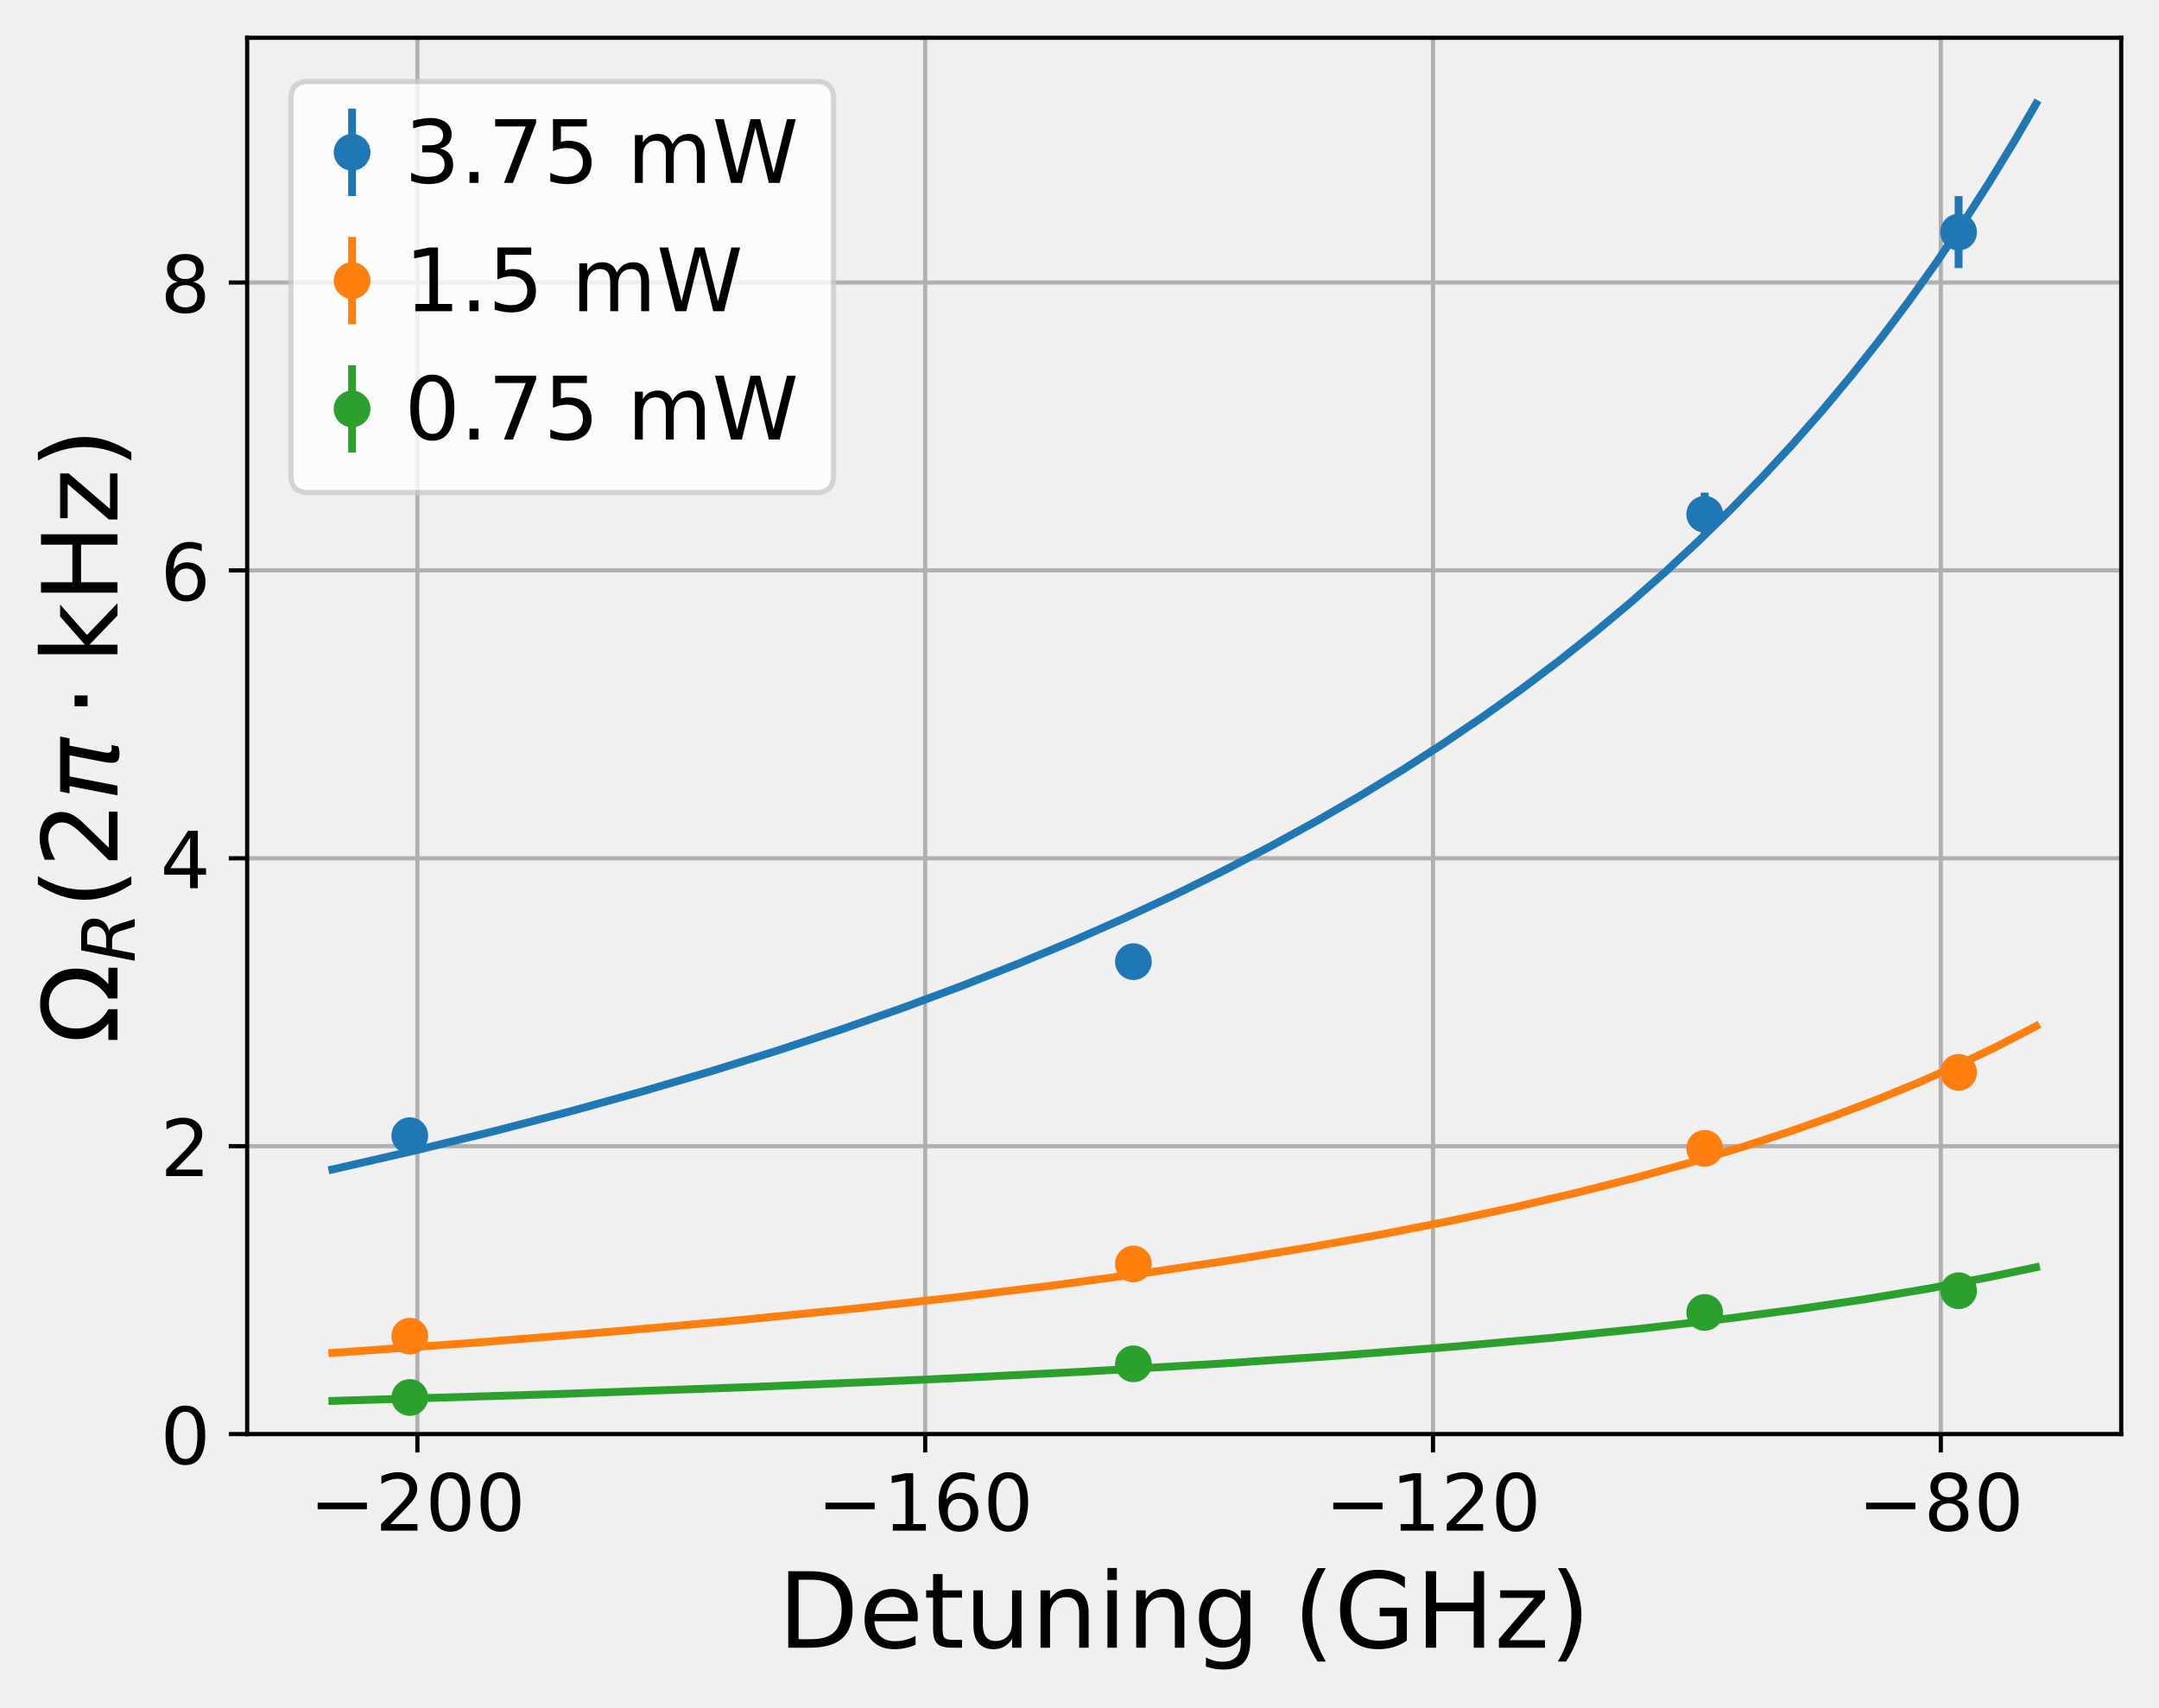
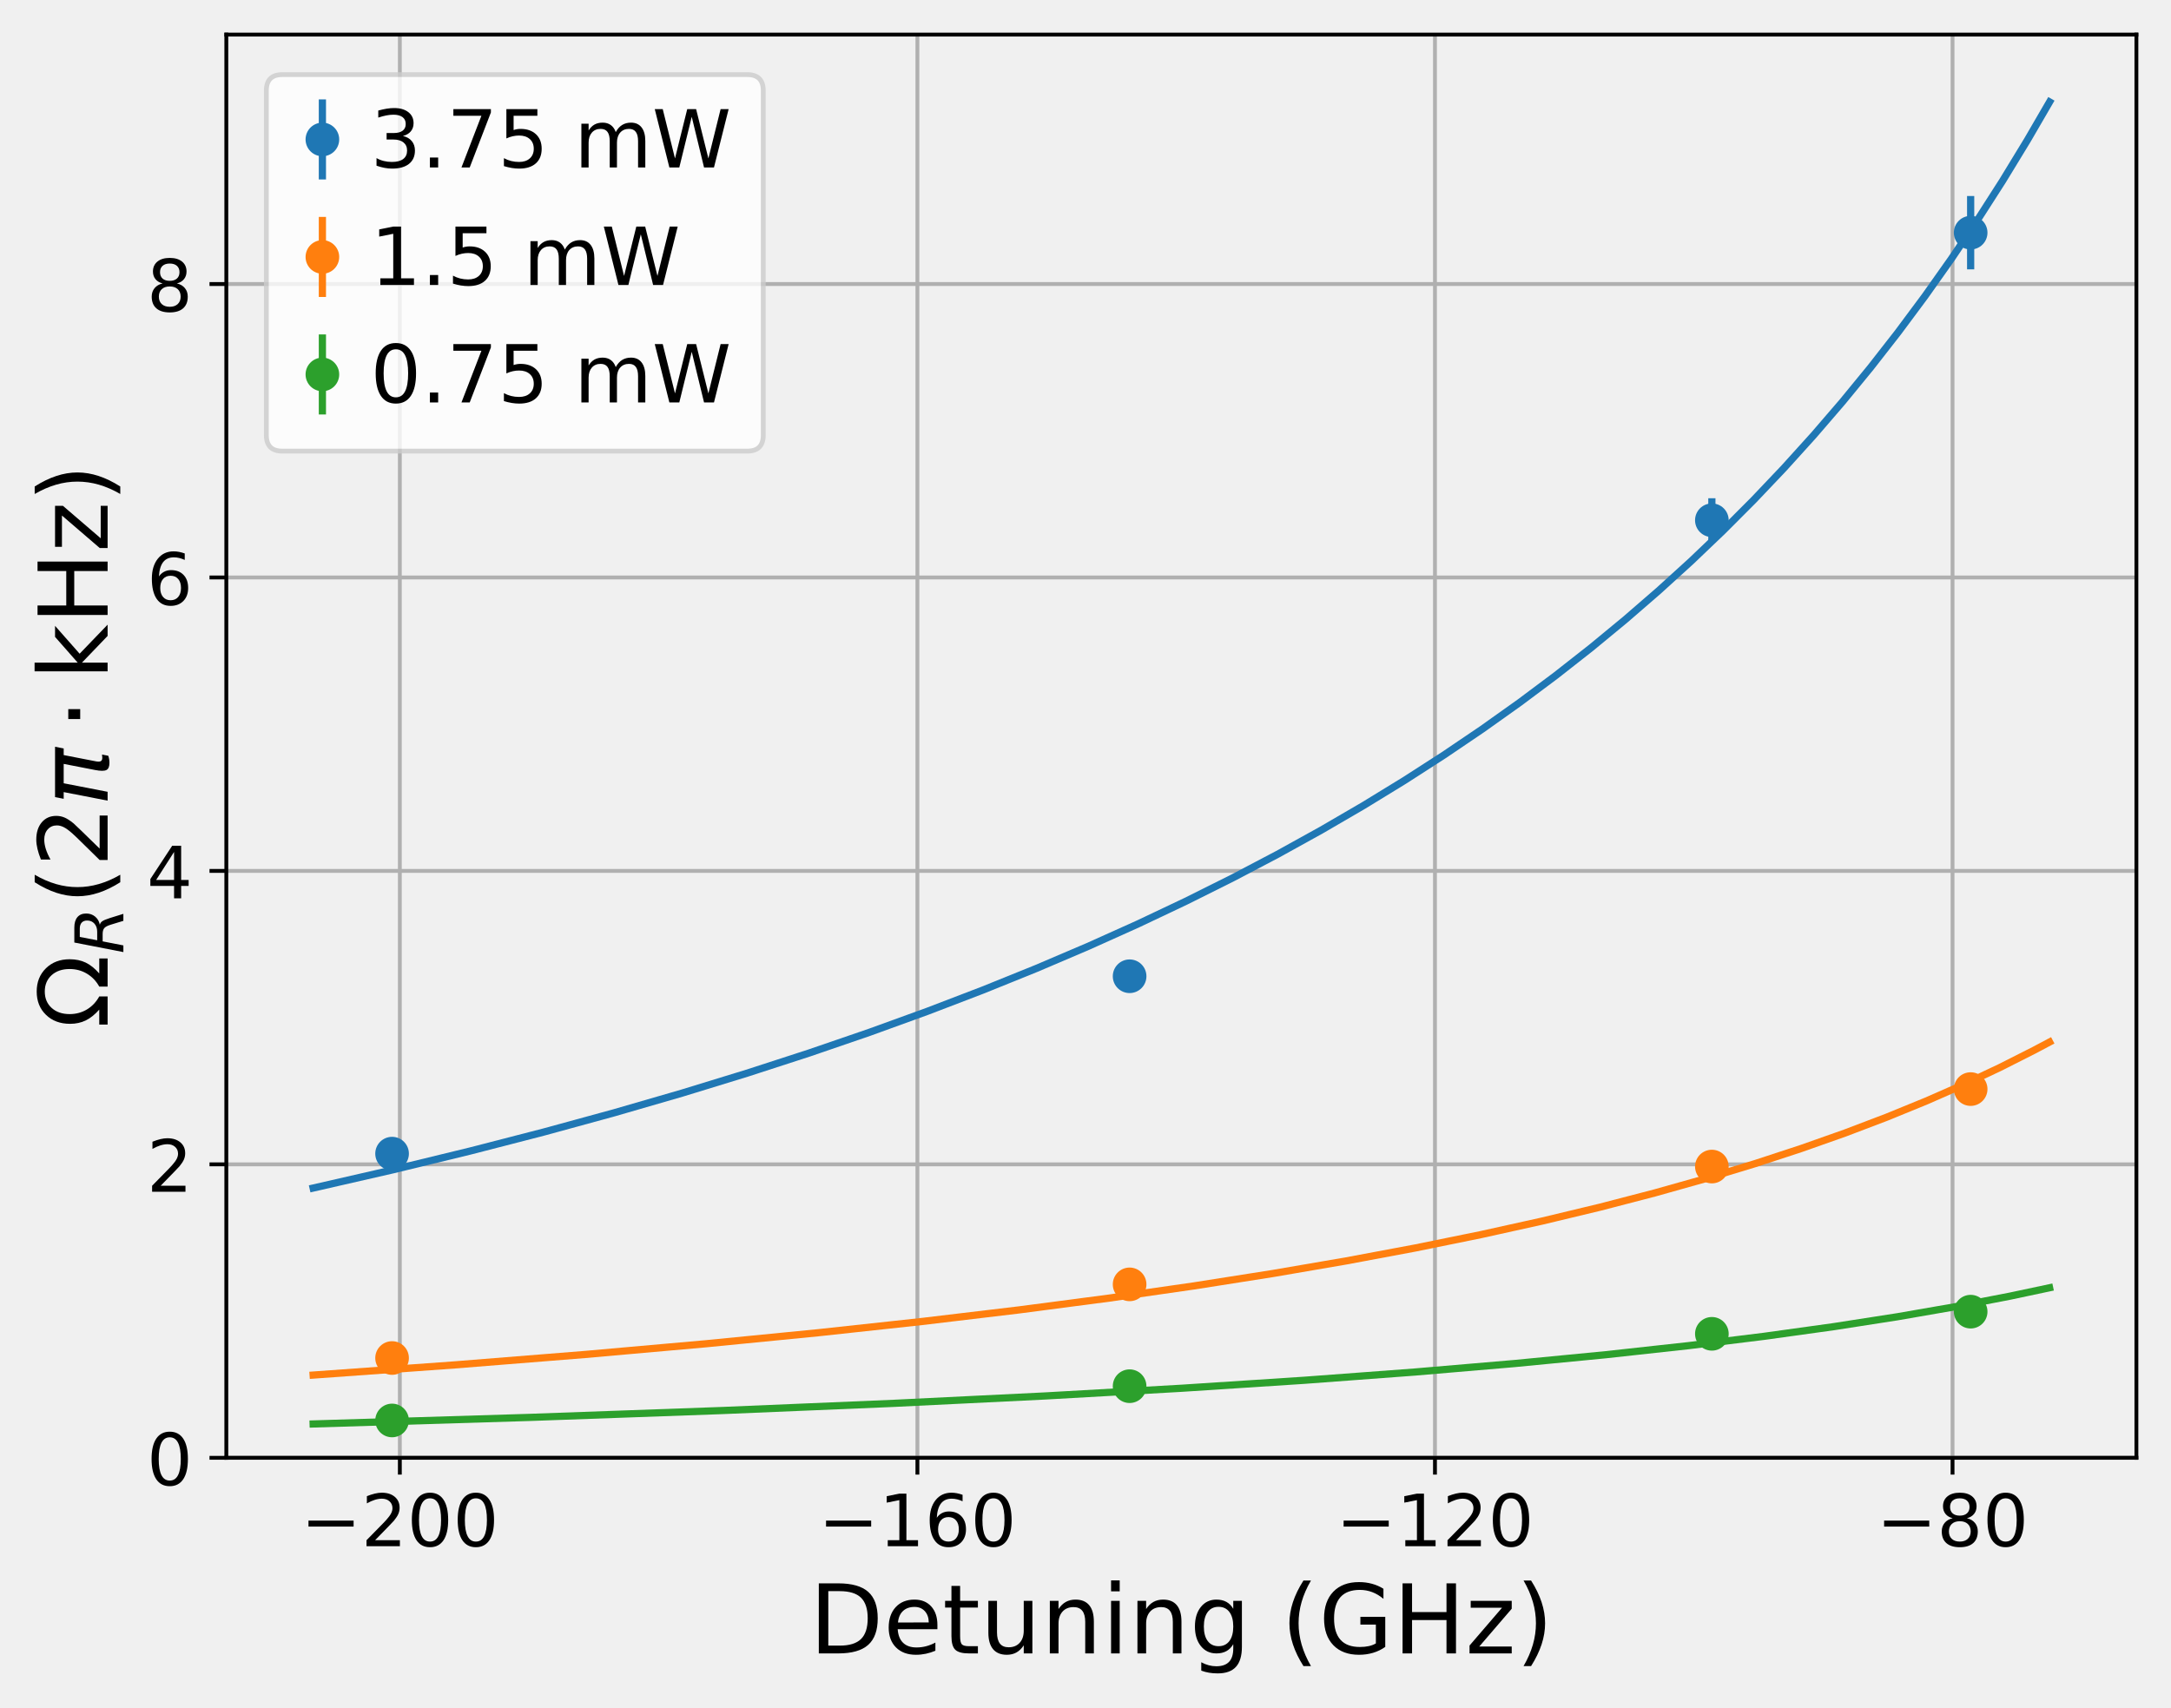
- <svg xmlns="http://www.w3.org/2000/svg" xmlns:xlink="http://www.w3.org/1999/xlink" height="325.385pt" version="1.1" viewBox="0 0 411.42 325.385" width="411.42pt">
+ <svg xmlns="http://www.w3.org/2000/svg" xmlns:xlink="http://www.w3.org/1999/xlink" height="355.477pt" version="1.1" viewBox="0 0 451.803 355.477" width="451.803pt">
  <defs>
    <style type="text/css">*{stroke-linecap:butt;stroke-linejoin:round;}</style>
  </defs>
  <g id="figure_1">
    <g id="patch_1">
-       <path d="M 0 325.385  L 411.42 325.385  L 411.42 0  L 0 0  z " style="fill:none;" />
+       <path d="M 0 355.477  L 451.803 355.477  L 451.803 0  L 0 0  z " style="fill:none;" />
    </g>
    <g id="axes_1">
      <g id="patch_2">
-         <path d="M 47.1 273.312  L 404.22 273.312  L 404.22 7.2  L 47.1 7.2  z " style="fill:none;" />
+         <path d="M 47.1 303.404  L 444.603 303.404  L 444.603 7.2  L 47.1 7.2  z " style="fill:none;" />
      </g>
      <g id="matplotlib.axis_1">
        <g id="xtick_1">
          <g id="line2d_1">
-             <path clip-path="url(#p3d3fa69e1e)" d="M 79.541 273.312  L 79.541 7.2  " style="fill:none;stroke:#b0b0b0;stroke-linecap:square;stroke-width:0.8;" />
+             <path clip-path="url(#p072a614bfc)" d="M 83.21 303.404  L 83.21 7.2  " style="fill:none;stroke:#b0b0b0;stroke-linecap:square;stroke-width:0.8;" />
          </g>
          <g id="line2d_2">
            <defs>
              <path d="M 0 0  L 0 3.5  " id="m005f0a59be" style="stroke:#000000;stroke-width:0.8;" />
            </defs>
            <g>
-               <use style="stroke:#000000;stroke-width:0.8;" x="79.541" xlink:href="#m005f0a59be" y="273.312" />
+               <use style="stroke:#000000;stroke-width:0.8;" x="83.21" xlink:href="#m005f0a59be" y="303.404" />
            </g>
          </g>
          <g id="text_1">
-             <g transform="translate(58.94087 291.7097)scale(0.15 -0.15)">
+             <g transform="translate(62.60933 321.8016)scale(0.15 -0.15)">
              <defs>
                <path d="M 10.594 35.5  L 73.188 35.5  L 73.188 27.203  L 10.594 27.203  z " id="DejaVuSans-8722" />
                <path d="M 19.188 8.297  L 53.609 8.297  L 53.609 0  L 7.328 0  L 7.328 8.297  Q 12.938 14.109 22.625 23.891  Q 32.328 33.688 34.812 36.531  Q 39.547 41.844 41.422 45.531  Q 43.312 49.219 43.312 52.781  Q 43.312 58.594 39.234 62.25  Q 35.156 65.922 28.609 65.922  Q 23.969 65.922 18.812 64.312  Q 13.672 62.703 7.812 59.422  L 7.812 69.391  Q 13.766 71.781 18.938 73  Q 24.125 74.219 28.422 74.219  Q 39.75 74.219 46.484 68.547  Q 53.219 62.891 53.219 53.422  Q 53.219 48.922 51.531 44.891  Q 49.859 40.875 45.406 35.406  Q 44.188 33.984 37.641 27.219  Q 31.109 20.453 19.188 8.297  z " id="DejaVuSans-50" />
                <path d="M 31.781 66.406  Q 24.172 66.406 20.328 58.906  Q 16.5 51.422 16.5 36.375  Q 16.5 21.391 20.328 13.891  Q 24.172 6.391 31.781 6.391  Q 39.453 6.391 43.281 13.891  Q 47.125 21.391 47.125 36.375  Q 47.125 51.422 43.281 58.906  Q 39.453 66.406 31.781 66.406  z M 31.781 74.219  Q 44.047 74.219 50.516 64.516  Q 56.984 54.828 56.984 36.375  Q 56.984 17.969 50.516 8.266  Q 44.047 -1.422 31.781 -1.422  Q 19.531 -1.422 13.062 8.266  Q 6.594 17.969 6.594 36.375  Q 6.594 54.828 13.062 64.516  Q 19.531 74.219 31.781 74.219  z " id="DejaVuSans-48" />
              </defs>
              <use xlink:href="#DejaVuSans-8722" />
              <use x="83.789" xlink:href="#DejaVuSans-50" />
              <use x="147.412" xlink:href="#DejaVuSans-48" />
              <use x="211.035" xlink:href="#DejaVuSans-48" />
            </g>
          </g>
        </g>
        <g id="xtick_2">
          <g id="line2d_3">
-             <path clip-path="url(#p3d3fa69e1e)" d="M 176.309 273.312  L 176.309 7.2  " style="fill:none;stroke:#b0b0b0;stroke-linecap:square;stroke-width:0.8;" />
+             <path clip-path="url(#p072a614bfc)" d="M 190.92 303.404  L 190.92 7.2  " style="fill:none;stroke:#b0b0b0;stroke-linecap:square;stroke-width:0.8;" />
          </g>
          <g id="line2d_4">
            <g>
-               <use style="stroke:#000000;stroke-width:0.8;" x="176.309" xlink:href="#m005f0a59be" y="273.312" />
+               <use style="stroke:#000000;stroke-width:0.8;" x="190.92" xlink:href="#m005f0a59be" y="303.404" />
            </g>
          </g>
          <g id="text_2">
-             <g transform="translate(155.7082 291.7097)scale(0.15 -0.15)">
+             <g transform="translate(170.3192 321.8016)scale(0.15 -0.15)">
              <defs>
                <path d="M 12.406 8.297  L 28.516 8.297  L 28.516 63.922  L 10.984 60.406  L 10.984 69.391  L 28.422 72.906  L 38.281 72.906  L 38.281 8.297  L 54.391 8.297  L 54.391 0  L 12.406 0  z " id="DejaVuSans-49" />
                <path d="M 33.016 40.375  Q 26.375 40.375 22.484 35.828  Q 18.609 31.297 18.609 23.391  Q 18.609 15.531 22.484 10.953  Q 26.375 6.391 33.016 6.391  Q 39.656 6.391 43.531 10.953  Q 47.406 15.531 47.406 23.391  Q 47.406 31.297 43.531 35.828  Q 39.656 40.375 33.016 40.375  z M 52.594 71.297  L 52.594 62.312  Q 48.875 64.062 45.094 64.984  Q 41.312 65.922 37.594 65.922  Q 27.828 65.922 22.672 59.328  Q 17.531 52.734 16.797 39.406  Q 19.672 43.656 24.016 45.922  Q 28.375 48.188 33.594 48.188  Q 44.578 48.188 50.953 41.516  Q 57.328 34.859 57.328 23.391  Q 57.328 12.156 50.688 5.359  Q 44.047 -1.422 33.016 -1.422  Q 20.359 -1.422 13.672 8.266  Q 6.984 17.969 6.984 36.375  Q 6.984 53.656 15.188 63.938  Q 23.391 74.219 37.203 74.219  Q 40.922 74.219 44.703 73.484  Q 48.484 72.75 52.594 71.297  z " id="DejaVuSans-54" />
              </defs>
              <use xlink:href="#DejaVuSans-8722" />
              <use x="83.789" xlink:href="#DejaVuSans-49" />
              <use x="147.412" xlink:href="#DejaVuSans-54" />
              <use x="211.035" xlink:href="#DejaVuSans-48" />
            </g>
          </g>
        </g>
        <g id="xtick_3">
          <g id="line2d_5">
-             <path clip-path="url(#p3d3fa69e1e)" d="M 273.076 273.312  L 273.076 7.2  " style="fill:none;stroke:#b0b0b0;stroke-linecap:square;stroke-width:0.8;" />
+             <path clip-path="url(#p072a614bfc)" d="M 298.629 303.404  L 298.629 7.2  " style="fill:none;stroke:#b0b0b0;stroke-linecap:square;stroke-width:0.8;" />
          </g>
          <g id="line2d_6">
            <g>
-               <use style="stroke:#000000;stroke-width:0.8;" x="273.076" xlink:href="#m005f0a59be" y="273.312" />
+               <use style="stroke:#000000;stroke-width:0.8;" x="298.629" xlink:href="#m005f0a59be" y="303.404" />
            </g>
          </g>
          <g id="text_3">
-             <g transform="translate(252.4756 291.7097)scale(0.15 -0.15)">
+             <g transform="translate(278.029 321.8016)scale(0.15 -0.15)">
              <use xlink:href="#DejaVuSans-8722" />
              <use x="83.789" xlink:href="#DejaVuSans-49" />
              <use x="147.412" xlink:href="#DejaVuSans-50" />
              <use x="211.035" xlink:href="#DejaVuSans-48" />
            </g>
          </g>
        </g>
        <g id="xtick_4">
          <g id="line2d_7">
-             <path clip-path="url(#p3d3fa69e1e)" d="M 369.843 273.312  L 369.843 7.2  " style="fill:none;stroke:#b0b0b0;stroke-linecap:square;stroke-width:0.8;" />
+             <path clip-path="url(#p072a614bfc)" d="M 406.339 303.404  L 406.339 7.2  " style="fill:none;stroke:#b0b0b0;stroke-linecap:square;stroke-width:0.8;" />
          </g>
          <g id="line2d_8">
            <g>
-               <use style="stroke:#000000;stroke-width:0.8;" x="369.843" xlink:href="#m005f0a59be" y="273.312" />
+               <use style="stroke:#000000;stroke-width:0.8;" x="406.339" xlink:href="#m005f0a59be" y="303.404" />
            </g>
          </g>
          <g id="text_4">
-             <g transform="translate(354.0149 291.7097)scale(0.15 -0.15)">
+             <g transform="translate(390.5107 321.8016)scale(0.15 -0.15)">
              <defs>
                <path d="M 31.781 34.625  Q 24.75 34.625 20.719 30.859  Q 16.703 27.094 16.703 20.516  Q 16.703 13.922 20.719 10.156  Q 24.75 6.391 31.781 6.391  Q 38.812 6.391 42.859 10.172  Q 46.922 13.969 46.922 20.516  Q 46.922 27.094 42.891 30.859  Q 38.875 34.625 31.781 34.625  z M 21.922 38.812  Q 15.578 40.375 12.031 44.719  Q 8.5 49.078 8.5 55.328  Q 8.5 64.062 14.719 69.141  Q 20.953 74.219 31.781 74.219  Q 42.672 74.219 48.875 69.141  Q 55.078 64.062 55.078 55.328  Q 55.078 49.078 51.531 44.719  Q 48 40.375 41.703 38.812  Q 48.828 37.156 52.797 32.312  Q 56.781 27.484 56.781 20.516  Q 56.781 9.906 50.312 4.234  Q 43.844 -1.422 31.781 -1.422  Q 19.734 -1.422 13.25 4.234  Q 6.781 9.906 6.781 20.516  Q 6.781 27.484 10.781 32.312  Q 14.797 37.156 21.922 38.812  z M 18.312 54.391  Q 18.312 48.734 21.844 45.562  Q 25.391 42.391 31.781 42.391  Q 38.141 42.391 41.719 45.562  Q 45.312 48.734 45.312 54.391  Q 45.312 60.062 41.719 63.234  Q 38.141 66.406 31.781 66.406  Q 25.391 66.406 21.844 63.234  Q 18.312 60.062 18.312 54.391  z " id="DejaVuSans-56" />
              </defs>
              <use xlink:href="#DejaVuSans-8722" />
              <use x="83.789" xlink:href="#DejaVuSans-56" />
              <use x="147.412" xlink:href="#DejaVuSans-48" />
            </g>
          </g>
        </g>
        <g id="text_5">
-           <g transform="translate(148.2491 314.0261)scale(0.2 -0.2)">
+           <g transform="translate(168.4406 344.118)scale(0.2 -0.2)">
            <defs>
              <path d="M 19.672 64.797  L 19.672 8.109  L 31.594 8.109  Q 46.688 8.109 53.688 14.938  Q 60.688 21.781 60.688 36.531  Q 60.688 51.172 53.688 57.984  Q 46.688 64.797 31.594 64.797  z M 9.812 72.906  L 30.078 72.906  Q 51.266 72.906 61.172 64.094  Q 71.094 55.281 71.094 36.531  Q 71.094 17.672 61.125 8.828  Q 51.172 0 30.078 0  L 9.812 0  z " id="DejaVuSans-68" />
              <path d="M 56.203 29.594  L 56.203 25.203  L 14.891 25.203  Q 15.484 15.922 20.484 11.062  Q 25.484 6.203 34.422 6.203  Q 39.594 6.203 44.453 7.469  Q 49.312 8.734 54.109 11.281  L 54.109 2.781  Q 49.266 0.734 44.188 -0.344  Q 39.109 -1.422 33.891 -1.422  Q 20.797 -1.422 13.156 6.188  Q 5.516 13.812 5.516 26.812  Q 5.516 40.234 12.766 48.109  Q 20.016 56 32.328 56  Q 43.359 56 49.781 48.891  Q 56.203 41.797 56.203 29.594  z M 47.219 32.234  Q 47.125 39.594 43.094 43.984  Q 39.062 48.391 32.422 48.391  Q 24.906 48.391 20.391 44.141  Q 15.875 39.891 15.188 32.172  z " id="DejaVuSans-101" />
              <path d="M 18.312 70.219  L 18.312 54.688  L 36.812 54.688  L 36.812 47.703  L 18.312 47.703  L 18.312 18.016  Q 18.312 11.328 20.141 9.422  Q 21.969 7.516 27.594 7.516  L 36.812 7.516  L 36.812 0  L 27.594 0  Q 17.188 0 13.234 3.875  Q 9.281 7.766 9.281 18.016  L 9.281 47.703  L 2.688 47.703  L 2.688 54.688  L 9.281 54.688  L 9.281 70.219  z " id="DejaVuSans-116" />
              <path d="M 8.5 21.578  L 8.5 54.688  L 17.484 54.688  L 17.484 21.922  Q 17.484 14.156 20.5 10.266  Q 23.531 6.391 29.594 6.391  Q 36.859 6.391 41.078 11.031  Q 45.312 15.672 45.312 23.688  L 45.312 54.688  L 54.297 54.688  L 54.297 0  L 45.312 0  L 45.312 8.406  Q 42.047 3.422 37.719 1  Q 33.406 -1.422 27.688 -1.422  Q 18.266 -1.422 13.375 4.438  Q 8.5 10.297 8.5 21.578  z M 31.109 56  z " id="DejaVuSans-117" />
              <path d="M 54.891 33.016  L 54.891 0  L 45.906 0  L 45.906 32.719  Q 45.906 40.484 42.875 44.328  Q 39.844 48.188 33.797 48.188  Q 26.516 48.188 22.312 43.547  Q 18.109 38.922 18.109 30.906  L 18.109 0  L 9.078 0  L 9.078 54.688  L 18.109 54.688  L 18.109 46.188  Q 21.344 51.125 25.703 53.562  Q 30.078 56 35.797 56  Q 45.219 56 50.047 50.172  Q 54.891 44.344 54.891 33.016  z " id="DejaVuSans-110" />
              <path d="M 9.422 54.688  L 18.406 54.688  L 18.406 0  L 9.422 0  z M 9.422 75.984  L 18.406 75.984  L 18.406 64.594  L 9.422 64.594  z " id="DejaVuSans-105" />
              <path d="M 45.406 27.984  Q 45.406 37.75 41.375 43.109  Q 37.359 48.484 30.078 48.484  Q 22.859 48.484 18.828 43.109  Q 14.797 37.75 14.797 27.984  Q 14.797 18.266 18.828 12.891  Q 22.859 7.516 30.078 7.516  Q 37.359 7.516 41.375 12.891  Q 45.406 18.266 45.406 27.984  z M 54.391 6.781  Q 54.391 -7.172 48.188 -13.984  Q 42 -20.797 29.203 -20.797  Q 24.469 -20.797 20.266 -20.094  Q 16.062 -19.391 12.109 -17.922  L 12.109 -9.188  Q 16.062 -11.328 19.922 -12.344  Q 23.781 -13.375 27.781 -13.375  Q 36.625 -13.375 41.016 -8.766  Q 45.406 -4.156 45.406 5.172  L 45.406 9.625  Q 42.625 4.781 38.281 2.391  Q 33.938 0 27.875 0  Q 17.828 0 11.672 7.656  Q 5.516 15.328 5.516 27.984  Q 5.516 40.672 11.672 48.328  Q 17.828 56 27.875 56  Q 33.938 56 38.281 53.609  Q 42.625 51.219 45.406 46.391  L 45.406 54.688  L 54.391 54.688  z " id="DejaVuSans-103" />
              <path id="DejaVuSans-32" />
              <path d="M 31 75.875  Q 24.469 64.656 21.281 53.656  Q 18.109 42.672 18.109 31.391  Q 18.109 20.125 21.312 9.062  Q 24.516 -2 31 -13.188  L 23.188 -13.188  Q 15.875 -1.703 12.234 9.375  Q 8.594 20.453 8.594 31.391  Q 8.594 42.281 12.203 53.312  Q 15.828 64.359 23.188 75.875  z " id="DejaVuSans-40" />
              <path d="M 59.516 10.406  L 59.516 29.984  L 43.406 29.984  L 43.406 38.094  L 69.281 38.094  L 69.281 6.781  Q 63.578 2.734 56.688 0.656  Q 49.812 -1.422 42 -1.422  Q 24.906 -1.422 15.25 8.562  Q 5.609 18.562 5.609 36.375  Q 5.609 54.25 15.25 64.234  Q 24.906 74.219 42 74.219  Q 49.125 74.219 55.547 72.453  Q 61.969 70.703 67.391 67.281  L 67.391 56.781  Q 61.922 61.422 55.766 63.766  Q 49.609 66.109 42.828 66.109  Q 29.438 66.109 22.719 58.641  Q 16.016 51.172 16.016 36.375  Q 16.016 21.625 22.719 14.156  Q 29.438 6.688 42.828 6.688  Q 48.047 6.688 52.141 7.594  Q 56.25 8.5 59.516 10.406  z " id="DejaVuSans-71" />
              <path d="M 9.812 72.906  L 19.672 72.906  L 19.672 43.016  L 55.516 43.016  L 55.516 72.906  L 65.375 72.906  L 65.375 0  L 55.516 0  L 55.516 34.719  L 19.672 34.719  L 19.672 0  L 9.812 0  z " id="DejaVuSans-72" />
              <path d="M 5.516 54.688  L 48.188 54.688  L 48.188 46.484  L 14.406 7.172  L 48.188 7.172  L 48.188 0  L 4.297 0  L 4.297 8.203  L 38.094 47.516  L 5.516 47.516  z " id="DejaVuSans-122" />
              <path d="M 8.016 75.875  L 15.828 75.875  Q 23.141 64.359 26.781 53.312  Q 30.422 42.281 30.422 31.391  Q 30.422 20.453 26.781 9.375  Q 23.141 -1.703 15.828 -13.188  L 8.016 -13.188  Q 14.5 -2 17.703 9.062  Q 20.906 20.125 20.906 31.391  Q 20.906 42.672 17.703 53.656  Q 14.5 64.656 8.016 75.875  z " id="DejaVuSans-41" />
            </defs>
            <use xlink:href="#DejaVuSans-68" />
            <use x="77.002" xlink:href="#DejaVuSans-101" />
            <use x="138.525" xlink:href="#DejaVuSans-116" />
            <use x="177.734" xlink:href="#DejaVuSans-117" />
            <use x="241.113" xlink:href="#DejaVuSans-110" />
            <use x="304.492" xlink:href="#DejaVuSans-105" />
            <use x="332.275" xlink:href="#DejaVuSans-110" />
            <use x="395.654" xlink:href="#DejaVuSans-103" />
            <use x="459.131" xlink:href="#DejaVuSans-32" />
            <use x="490.918" xlink:href="#DejaVuSans-40" />
            <use x="529.932" xlink:href="#DejaVuSans-71" />
            <use x="607.422" xlink:href="#DejaVuSans-72" />
            <use x="682.617" xlink:href="#DejaVuSans-122" />
            <use x="735.107" xlink:href="#DejaVuSans-41" />
          </g>
        </g>
      </g>
      <g id="matplotlib.axis_2">
        <g id="ytick_1">
          <g id="line2d_9">
-             <path clip-path="url(#p3d3fa69e1e)" d="M 47.1 273.312  L 404.22 273.312  " style="fill:none;stroke:#b0b0b0;stroke-linecap:square;stroke-width:0.8;" />
+             <path clip-path="url(#p072a614bfc)" d="M 47.1 303.404  L 444.603 303.404  " style="fill:none;stroke:#b0b0b0;stroke-linecap:square;stroke-width:0.8;" />
          </g>
          <g id="line2d_10">
            <defs>
              <path d="M 0 0  L -3.5 0  " id="mc3ce260a5b" style="stroke:#000000;stroke-width:0.8;" />
            </defs>
            <g>
-               <use style="stroke:#000000;stroke-width:0.8;" x="47.1" xlink:href="#mc3ce260a5b" y="273.312" />
+               <use style="stroke:#000000;stroke-width:0.8;" x="47.1" xlink:href="#mc3ce260a5b" y="303.404" />
            </g>
          </g>
          <g id="text_6">
-             <g transform="translate(30.55625 279.0108)scale(0.15 -0.15)">
+             <g transform="translate(30.55625 309.1028)scale(0.15 -0.15)">
              <use xlink:href="#DejaVuSans-48" />
            </g>
          </g>
        </g>
        <g id="ytick_2">
          <g id="line2d_11">
-             <path clip-path="url(#p3d3fa69e1e)" d="M 47.1 218.444  L 404.22 218.444  " style="fill:none;stroke:#b0b0b0;stroke-linecap:square;stroke-width:0.8;" />
+             <path clip-path="url(#p072a614bfc)" d="M 47.1 242.331  L 444.603 242.331  " style="fill:none;stroke:#b0b0b0;stroke-linecap:square;stroke-width:0.8;" />
          </g>
          <g id="line2d_12">
            <g>
-               <use style="stroke:#000000;stroke-width:0.8;" x="47.1" xlink:href="#mc3ce260a5b" y="218.444" />
+               <use style="stroke:#000000;stroke-width:0.8;" x="47.1" xlink:href="#mc3ce260a5b" y="242.331" />
            </g>
          </g>
          <g id="text_7">
-             <g transform="translate(30.55625 224.1424)scale(0.15 -0.15)">
+             <g transform="translate(30.55625 248.0298)scale(0.15 -0.15)">
              <use xlink:href="#DejaVuSans-50" />
            </g>
          </g>
        </g>
        <g id="ytick_3">
          <g id="line2d_13">
-             <path clip-path="url(#p3d3fa69e1e)" d="M 47.1 163.575  L 404.22 163.575  " style="fill:none;stroke:#b0b0b0;stroke-linecap:square;stroke-width:0.8;" />
+             <path clip-path="url(#p072a614bfc)" d="M 47.1 181.258  L 444.603 181.258  " style="fill:none;stroke:#b0b0b0;stroke-linecap:square;stroke-width:0.8;" />
          </g>
          <g id="line2d_14">
            <g>
-               <use style="stroke:#000000;stroke-width:0.8;" x="47.1" xlink:href="#mc3ce260a5b" y="163.575" />
+               <use style="stroke:#000000;stroke-width:0.8;" x="47.1" xlink:href="#mc3ce260a5b" y="181.258" />
            </g>
          </g>
          <g id="text_8">
-             <g transform="translate(30.55625 169.2739)scale(0.15 -0.15)">
+             <g transform="translate(30.55625 186.9568)scale(0.15 -0.15)">
              <defs>
                <path d="M 37.797 64.312  L 12.891 25.391  L 37.797 25.391  z M 35.203 72.906  L 47.609 72.906  L 47.609 25.391  L 58.016 25.391  L 58.016 17.188  L 47.609 17.188  L 47.609 0  L 37.797 0  L 37.797 17.188  L 4.891 17.188  L 4.891 26.703  z " id="DejaVuSans-52" />
              </defs>
              <use xlink:href="#DejaVuSans-52" />
            </g>
          </g>
        </g>
        <g id="ytick_4">
          <g id="line2d_15">
-             <path clip-path="url(#p3d3fa69e1e)" d="M 47.1 108.707  L 404.22 108.707  " style="fill:none;stroke:#b0b0b0;stroke-linecap:square;stroke-width:0.8;" />
+             <path clip-path="url(#p072a614bfc)" d="M 47.1 120.185  L 444.603 120.185  " style="fill:none;stroke:#b0b0b0;stroke-linecap:square;stroke-width:0.8;" />
          </g>
          <g id="line2d_16">
            <g>
-               <use style="stroke:#000000;stroke-width:0.8;" x="47.1" xlink:href="#mc3ce260a5b" y="108.707" />
+               <use style="stroke:#000000;stroke-width:0.8;" x="47.1" xlink:href="#mc3ce260a5b" y="120.185" />
            </g>
          </g>
          <g id="text_9">
-             <g transform="translate(30.55625 114.4055)scale(0.15 -0.15)">
+             <g transform="translate(30.55625 125.8838)scale(0.15 -0.15)">
              <use xlink:href="#DejaVuSans-54" />
            </g>
          </g>
        </g>
        <g id="ytick_5">
          <g id="line2d_17">
-             <path clip-path="url(#p3d3fa69e1e)" d="M 47.1 53.838  L 404.22 53.838  " style="fill:none;stroke:#b0b0b0;stroke-linecap:square;stroke-width:0.8;" />
+             <path clip-path="url(#p072a614bfc)" d="M 47.1 59.112  L 444.603 59.112  " style="fill:none;stroke:#b0b0b0;stroke-linecap:square;stroke-width:0.8;" />
          </g>
          <g id="line2d_18">
            <g>
-               <use style="stroke:#000000;stroke-width:0.8;" x="47.1" xlink:href="#mc3ce260a5b" y="53.838" />
+               <use style="stroke:#000000;stroke-width:0.8;" x="47.1" xlink:href="#mc3ce260a5b" y="59.112" />
            </g>
          </g>
          <g id="text_10">
-             <g transform="translate(30.55625 59.53701)scale(0.15 -0.15)">
+             <g transform="translate(30.55625 64.81086)scale(0.15 -0.15)">
              <use xlink:href="#DejaVuSans-56" />
            </g>
          </g>
        </g>
        <g id="text_11">
-           <g transform="translate(22.39688 198.956)rotate(-90)scale(0.2 -0.2)">
+           <g transform="translate(22.39688 214.002)rotate(-90)scale(0.2 -0.2)">
            <defs>
              <path d="M 72.609 8.688  L 72.609 0  L 43.312 0  L 43.312 8.688  Q 51.953 13.422 56.781 21.531  Q 61.625 29.641 61.625 39.5  Q 61.625 51.219 55.172 58.297  Q 48.734 65.375 38.188 65.375  Q 27.641 65.375 21.172 58.266  Q 14.703 51.172 14.703 39.5  Q 14.703 29.641 19.531 21.531  Q 24.422 13.422 33.109 8.688  L 33.109 0  L 3.812 0  L 3.812 8.688  L 19.391 8.688  Q 11.672 15.484 8.109 22.75  Q 4.594 30.031 4.594 39.016  Q 4.594 54.547 13.969 64.156  Q 23.297 73.781 38.188 73.781  Q 52.984 73.781 62.406 64.156  Q 71.781 54.594 71.781 39.5  Q 71.781 30.031 68.312 22.797  Q 64.844 15.578 56.984 8.688  z " id="DejaVuSans-937" />
              <path d="M 25.203 64.797  L 20.219 38.922  L 32.906 38.922  Q 40.375 38.922 44.984 43.047  Q 49.609 47.172 49.609 53.812  Q 49.609 59.125 46.5 61.953  Q 43.406 64.797 37.594 64.797  z M 43.312 35.016  Q 46.438 34.281 48.516 31.391  Q 50.594 28.516 53.328 19.922  L 59.516 0  L 49.125 0  L 43.406 18.703  Q 41.219 25.922 38.328 28.359  Q 35.453 30.812 29.5 30.812  L 18.609 30.812  L 12.594 0  L 2.688 0  L 16.891 72.906  L 39.109 72.906  Q 49.219 72.906 54.609 68.328  Q 60.016 63.766 60.016 55.172  Q 60.016 47.562 55.422 41.984  Q 50.828 36.422 43.312 35.016  z " id="DejaVuSans-Oblique-82" />
              <path d="M 9.125 54.688  L 61.531 54.688  L 59.766 45.703  L 52.875 45.703  L 46.344 12.109  Q 45.656 8.594 46.578 7.031  Q 47.469 5.516 50.141 5.516  Q 50.875 5.516 51.953 5.672  Q 53.078 5.766 53.422 5.812  L 52.156 -0.688  Q 50.344 -1.312 48.484 -1.609  Q 46.578 -1.906 44.781 -1.906  Q 38.922 -1.906 37.312 1.266  Q 35.688 4.5 37.359 13.094  L 43.703 45.703  L 23.531 45.703  L 14.656 0  L 5.469 0  L 14.359 45.703  L 7.375 45.703  z " id="DejaVuSans-Oblique-960" />
              <path d="M 10.688 40.922  L 21 40.922  L 21 28.516  L 10.688 28.516  z " id="DejaVuSans-8901" />
              <path d="M 9.078 75.984  L 18.109 75.984  L 18.109 31.109  L 44.922 54.688  L 56.391 54.688  L 27.391 29.109  L 57.625 0  L 45.906 0  L 18.109 26.703  L 18.109 0  L 9.078 0  z " id="DejaVuSans-107" />
            </defs>
            <use transform="translate(0 0.015625)" xlink:href="#DejaVuSans-937" />
            <use transform="translate(77.37305 -16.39062)scale(0.7)" xlink:href="#DejaVuSans-Oblique-82" />
            <use transform="translate(128.7451 0.015625)" xlink:href="#DejaVuSans-40" />
            <use transform="translate(167.7588 0.015625)" xlink:href="#DejaVuSans-50" />
            <use transform="translate(231.3818 0.015625)" xlink:href="#DejaVuSans-Oblique-960" />
            <use transform="translate(311.0693 0.015625)" xlink:href="#DejaVuSans-8901" />
            <use transform="translate(362.3389 0.015625)" xlink:href="#DejaVuSans-107" />
            <use transform="translate(420.249 0.015625)" xlink:href="#DejaVuSans-72" />
            <use transform="translate(495.4443 0.015625)" xlink:href="#DejaVuSans-122" />
            <use transform="translate(547.9346 0.015625)" xlink:href="#DejaVuSans-41" />
          </g>
        </g>
      </g>
      <g id="LineCollection_1">
-         <path clip-path="url(#p3d3fa69e1e)" d="M 215.983 184.425  L 215.983 182.121  " style="fill:none;stroke:#1f77b4;stroke-width:1.5;" />
-         <path clip-path="url(#p3d3fa69e1e)" d="M 78.09 217.84  L 78.09 215.042  " style="fill:none;stroke:#1f77b4;stroke-width:1.5;" />
-         <path clip-path="url(#p3d3fa69e1e)" d="M 324.847 102.122  L 324.847 93.892  " style="fill:none;stroke:#1f77b4;stroke-width:1.5;" />
-         <path clip-path="url(#p3d3fa69e1e)" d="M 373.23 51.095  L 373.23 37.378  " style="fill:none;stroke:#1f77b4;stroke-width:1.5;" />
+         <path clip-path="url(#p072a614bfc)" d="M 235.081 204.466  L 235.081 201.901  " style="fill:none;stroke:#1f77b4;stroke-width:1.5;" />
+         <path clip-path="url(#p072a614bfc)" d="M 81.594 241.659  L 81.594 238.544  " style="fill:none;stroke:#1f77b4;stroke-width:1.5;" />
+         <path clip-path="url(#p072a614bfc)" d="M 356.254 112.856  L 356.254 103.695  " style="fill:none;stroke:#1f77b4;stroke-width:1.5;" />
+         <path clip-path="url(#p072a614bfc)" d="M 410.109 56.058  L 410.109 40.79  " style="fill:none;stroke:#1f77b4;stroke-width:1.5;" />
      </g>
      <g id="LineCollection_2">
-         <path clip-path="url(#p3d3fa69e1e)" d="M 215.983 241.79  L 215.983 239.979  " style="fill:none;stroke:#ff7f0e;stroke-width:1.5;" />
-         <path clip-path="url(#p3d3fa69e1e)" d="M 78.09 255.26  L 78.09 254.053  " style="fill:none;stroke:#ff7f0e;stroke-width:1.5;" />
-         <path clip-path="url(#p3d3fa69e1e)" d="M 324.847 220.035  L 324.847 217.675  " style="fill:none;stroke:#ff7f0e;stroke-width:1.5;" />
-         <path clip-path="url(#p3d3fa69e1e)" d="M 373.23 205.357  L 373.23 203.382  " style="fill:none;stroke:#ff7f0e;stroke-width:1.5;" />
+         <path clip-path="url(#p072a614bfc)" d="M 235.081 268.318  L 235.081 266.302  " style="fill:none;stroke:#ff7f0e;stroke-width:1.5;" />
+         <path clip-path="url(#p072a614bfc)" d="M 81.594 283.311  L 81.594 281.967  " style="fill:none;stroke:#ff7f0e;stroke-width:1.5;" />
+         <path clip-path="url(#p072a614bfc)" d="M 356.254 244.102  L 356.254 241.476  " style="fill:none;stroke:#ff7f0e;stroke-width:1.5;" />
+         <path clip-path="url(#p072a614bfc)" d="M 410.109 227.765  L 410.109 225.566  " style="fill:none;stroke:#ff7f0e;stroke-width:1.5;" />
      </g>
      <g id="LineCollection_3">
-         <path clip-path="url(#p3d3fa69e1e)" d="M 215.983 260.336  L 215.983 259.513  " style="fill:none;stroke:#2ca02c;stroke-width:1.5;" />
-         <path clip-path="url(#p3d3fa69e1e)" d="M 78.09 266.544  L 78.09 266.121  " style="fill:none;stroke:#2ca02c;stroke-width:1.5;" />
-         <path clip-path="url(#p3d3fa69e1e)" d="M 324.847 251.282  L 324.847 248.978  " style="fill:none;stroke:#2ca02c;stroke-width:1.5;" />
-         <path clip-path="url(#p3d3fa69e1e)" d="M 373.23 246.783  L 373.23 245.192  " style="fill:none;stroke:#2ca02c;stroke-width:1.5;" />
+         <path clip-path="url(#p072a614bfc)" d="M 235.081 288.96  L 235.081 288.044  " style="fill:none;stroke:#2ca02c;stroke-width:1.5;" />
+         <path clip-path="url(#p072a614bfc)" d="M 81.594 295.871  L 81.594 295.4  " style="fill:none;stroke:#2ca02c;stroke-width:1.5;" />
+         <path clip-path="url(#p072a614bfc)" d="M 356.254 278.883  L 356.254 276.318  " style="fill:none;stroke:#2ca02c;stroke-width:1.5;" />
+         <path clip-path="url(#p072a614bfc)" d="M 410.109 273.875  L 410.109 272.104  " style="fill:none;stroke:#2ca02c;stroke-width:1.5;" />
      </g>
      <g id="line2d_19">
-         <path clip-path="url(#p3d3fa69e1e)" d="M 63.333 222.878  L 79.145 219.252  L 94.243 215.563  L 108.659 211.813  L 122.458 207.996  L 135.673 204.112  L 148.336 200.16  L 160.479 196.138  L 172.135 192.045  L 183.337 187.877  L 194.084 183.643  L 204.442 179.324  L 214.41 174.928  L 224.02 170.448  L 233.274 165.89  L 242.203 161.246  L 250.839 156.504  L 259.184 151.669  L 267.236 146.748  L 275.029 141.728  L 282.594 136.59  L 289.932 131.339  L 297.042 125.977  L 303.958 120.484  L 310.679 114.862  L 317.206 109.113  L 323.569 103.209  L 329.738 97.184  L 335.745 91.008  L 341.622 84.647  L 347.336 78.134  L 352.921 71.434  L 358.376 64.542  L 363.701 57.458  L 368.928 50.132  L 374.026 42.605  L 379.026 34.826  L 383.929 26.784  L 387.987 19.794  L 387.987 19.794  " style="fill:none;stroke:#1f77b4;stroke-linecap:square;stroke-width:1.5;" />
+         <path clip-path="url(#p072a614bfc)" d="M 65.168 247.267  L 81.865 243.444  L 97.839 239.56  L 113.163 235.607  L 127.836 231.593  L 141.93 227.508  L 155.447 223.361  L 168.421 219.149  L 180.926 214.858  L 192.96 210.493  L 204.525 206.063  L 215.693 201.549  L 226.462 196.955  L 236.835 192.291  L 246.845 187.547  L 256.531 182.712  L 265.891 177.792  L 274.963 172.773  L 283.745 167.661  L 292.238 162.46  L 300.478 157.155  L 308.465 151.749  L 316.235 146.223  L 323.788 140.577  L 331.125 134.817  L 338.244 128.945  L 345.183 122.935  L 351.941 116.789  L 358.555 110.473  L 364.988 104.022  L 371.276 97.4  L 377.42 90.607  L 383.419 83.641  L 389.274 76.501  L 394.984 69.188  L 400.586 61.654  L 406.079 53.891  L 411.464 45.895  L 416.741 37.661  L 421.909 29.181  L 426.535 21.218  L 426.535 21.218  " style="fill:none;stroke:#1f77b4;stroke-linecap:square;stroke-width:1.5;" />
      </g>
      <g id="line2d_20">
-         <path clip-path="url(#p3d3fa69e1e)" d="M 63.333 257.846  L 91.223 255.835  L 116.841 253.767  L 140.446 251.643  L 162.232 249.462  L 182.395 247.223  L 201.097 244.925  L 218.468 242.571  L 234.638 240.157  L 249.736 237.682  L 263.827 235.149  L 277.009 232.556  L 289.38 229.899  L 301.004 227.176  L 311.913 224.395  L 322.206 221.544  L 331.914 218.626  L 341.07 215.643  L 349.739 212.588  L 357.954 209.458  L 365.746 206.253  L 373.149 202.969  L 380.195 199.602  L 386.916 196.143  L 387.987 195.568  L 387.987 195.568  " style="fill:none;stroke:#ff7f0e;stroke-linecap:square;stroke-width:1.5;" />
+         <path clip-path="url(#p072a614bfc)" d="M 65.168 286.189  L 94.623 284.071  L 121.8 281.897  L 146.954 279.666  L 170.264 277.377  L 191.912 275.031  L 212.078 272.625  L 230.871 270.162  L 248.436 267.637  L 264.843 265.057  L 280.203 262.419  L 294.623 259.72  L 308.175 256.959  L 320.933 254.136  L 332.968 251.247  L 344.316 248.297  L 355.049 245.278  L 365.205 242.193  L 374.818 239.042  L 383.962 235.813  L 392.635 232.515  L 400.875 229.146  L 408.718 225.702  L 416.199 222.176  L 423.354 218.56  L 426.535 216.869  L 426.535 216.869  " style="fill:none;stroke:#ff7f0e;stroke-linecap:square;stroke-width:1.5;" />
      </g>
      <g id="line2d_21">
-         <path clip-path="url(#p3d3fa69e1e)" d="M 63.333 266.987  L 106.191 265.682  L 143.79 264.319  L 176.941 262.9  L 206.325 261.423  L 232.495 259.89  L 255.905 258.299  L 276.912 256.653  L 295.874 254.948  L 313.017 253.187  L 328.602 251.366  L 342.791 249.488  L 355.746 247.553  L 367.629 245.556  L 378.539 243.501  L 387.987 241.519  L 387.987 241.519  " style="fill:none;stroke:#2ca02c;stroke-linecap:square;stroke-width:1.5;" />
+         <path clip-path="url(#p072a614bfc)" d="M 65.168 296.364  L 110.488 294.99  L 150.495 293.56  L 185.985 292.073  L 217.644 290.528  L 245.978 288.927  L 271.457 287.269  L 294.442 285.554  L 315.259 283.781  L 334.16 281.952  L 351.399 280.064  L 367.156 278.118  L 381.612 276.111  L 394.876 274.049  L 407.091 271.928  L 418.403 269.741  L 426.535 268.015  L 426.535 268.015  " style="fill:none;stroke:#2ca02c;stroke-linecap:square;stroke-width:1.5;" />
      </g>
      <g id="line2d_22">
        <defs>
          <path d="M 0 3  C 0.796 3 1.559 2.684 2.121 2.121  C 2.684 1.559 3 0.796 3 0  C 3 -0.796 2.684 -1.559 2.121 -2.121  C 1.559 -2.684 0.796 -3 0 -3  C -0.796 -3 -1.559 -2.684 -2.121 -2.121  C -2.684 -1.559 -3 -0.796 -3 0  C -3 0.796 -2.684 1.559 -2.121 2.121  C -1.559 2.684 -0.796 3 0 3  z " id="mcb2457e3ba" style="stroke:#1f77b4;" />
        </defs>
-         <g clip-path="url(#p3d3fa69e1e)">
-           <use style="fill:#1f77b4;stroke:#1f77b4;" x="215.983" xlink:href="#mcb2457e3ba" y="183.273" />
-           <use style="fill:#1f77b4;stroke:#1f77b4;" x="78.09" xlink:href="#mcb2457e3ba" y="216.441" />
-           <use style="fill:#1f77b4;stroke:#1f77b4;" x="324.847" xlink:href="#mcb2457e3ba" y="98.007" />
-           <use style="fill:#1f77b4;stroke:#1f77b4;" x="373.23" xlink:href="#mcb2457e3ba" y="44.236" />
+         <g clip-path="url(#p072a614bfc)">
+           <use style="fill:#1f77b4;stroke:#1f77b4;" x="235.081" xlink:href="#mcb2457e3ba" y="203.183" />
+           <use style="fill:#1f77b4;stroke:#1f77b4;" x="81.594" xlink:href="#mcb2457e3ba" y="240.102" />
+           <use style="fill:#1f77b4;stroke:#1f77b4;" x="356.254" xlink:href="#mcb2457e3ba" y="108.276" />
+           <use style="fill:#1f77b4;stroke:#1f77b4;" x="410.109" xlink:href="#mcb2457e3ba" y="48.424" />
        </g>
      </g>
      <g id="line2d_23">
        <defs>
          <path d="M 0 3  C 0.796 3 1.559 2.684 2.121 2.121  C 2.684 1.559 3 0.796 3 0  C 3 -0.796 2.684 -1.559 2.121 -2.121  C 1.559 -2.684 0.796 -3 0 -3  C -0.796 -3 -1.559 -2.684 -2.121 -2.121  C -2.684 -1.559 -3 -0.796 -3 0  C -3 0.796 -2.684 1.559 -2.121 2.121  C -1.559 2.684 -0.796 3 0 3  z " id="mbbb2a9d153" style="stroke:#ff7f0e;" />
        </defs>
-         <g clip-path="url(#p3d3fa69e1e)">
-           <use style="fill:#ff7f0e;stroke:#ff7f0e;" x="215.983" xlink:href="#mbbb2a9d153" y="240.885" />
-           <use style="fill:#ff7f0e;stroke:#ff7f0e;" x="78.09" xlink:href="#mbbb2a9d153" y="254.657" />
-           <use style="fill:#ff7f0e;stroke:#ff7f0e;" x="324.847" xlink:href="#mbbb2a9d153" y="218.855" />
-           <use style="fill:#ff7f0e;stroke:#ff7f0e;" x="373.23" xlink:href="#mbbb2a9d153" y="204.37" />
+         <g clip-path="url(#p072a614bfc)">
+           <use style="fill:#ff7f0e;stroke:#ff7f0e;" x="235.081" xlink:href="#mbbb2a9d153" y="267.31" />
+           <use style="fill:#ff7f0e;stroke:#ff7f0e;" x="81.594" xlink:href="#mbbb2a9d153" y="282.639" />
+           <use style="fill:#ff7f0e;stroke:#ff7f0e;" x="356.254" xlink:href="#mbbb2a9d153" y="242.789" />
+           <use style="fill:#ff7f0e;stroke:#ff7f0e;" x="410.109" xlink:href="#mbbb2a9d153" y="226.666" />
        </g>
      </g>
      <g id="line2d_24">
        <defs>
          <path d="M 0 3  C 0.796 3 1.559 2.684 2.121 2.121  C 2.684 1.559 3 0.796 3 0  C 3 -0.796 2.684 -1.559 2.121 -2.121  C 1.559 -2.684 0.796 -3 0 -3  C -0.796 -3 -1.559 -2.684 -2.121 -2.121  C -2.684 -1.559 -3 -0.796 -3 0  C -3 0.796 -2.684 1.559 -2.121 2.121  C -1.559 2.684 -0.796 3 0 3  z " id="mbab2358add" style="stroke:#2ca02c;" />
        </defs>
-         <g clip-path="url(#p3d3fa69e1e)">
-           <use style="fill:#2ca02c;stroke:#2ca02c;" x="215.983" xlink:href="#mbab2358add" y="259.924" />
-           <use style="fill:#2ca02c;stroke:#2ca02c;" x="78.09" xlink:href="#mbab2358add" y="266.333" />
-           <use style="fill:#2ca02c;stroke:#2ca02c;" x="324.847" xlink:href="#mbab2358add" y="250.13" />
-           <use style="fill:#2ca02c;stroke:#2ca02c;" x="373.23" xlink:href="#mbab2358add" y="245.988" />
+         <g clip-path="url(#p072a614bfc)">
+           <use style="fill:#2ca02c;stroke:#2ca02c;" x="235.081" xlink:href="#mbab2358add" y="288.502" />
+           <use style="fill:#2ca02c;stroke:#2ca02c;" x="81.594" xlink:href="#mbab2358add" y="295.635" />
+           <use style="fill:#2ca02c;stroke:#2ca02c;" x="356.254" xlink:href="#mbab2358add" y="277.601" />
+           <use style="fill:#2ca02c;stroke:#2ca02c;" x="410.109" xlink:href="#mbab2358add" y="272.99" />
        </g>
      </g>
      <g id="patch_3">
-         <path d="M 47.1 273.312  L 47.1 7.2  " style="fill:none;stroke:#000000;stroke-linecap:square;stroke-linejoin:miter;stroke-width:0.8;" />
+         <path d="M 47.1 303.404  L 47.1 7.2  " style="fill:none;stroke:#000000;stroke-linecap:square;stroke-linejoin:miter;stroke-width:0.8;" />
      </g>
      <g id="patch_4">
-         <path d="M 404.22 273.312  L 404.22 7.2  " style="fill:none;stroke:#000000;stroke-linecap:square;stroke-linejoin:miter;stroke-width:0.8;" />
+         <path d="M 444.603 303.404  L 444.603 7.2  " style="fill:none;stroke:#000000;stroke-linecap:square;stroke-linejoin:miter;stroke-width:0.8;" />
      </g>
      <g id="patch_5">
-         <path d="M 47.1 273.312  L 404.22 273.312  " style="fill:none;stroke:#000000;stroke-linecap:square;stroke-linejoin:miter;stroke-width:0.8;" />
+         <path d="M 47.1 303.404  L 444.603 303.404  " style="fill:none;stroke:#000000;stroke-linecap:square;stroke-linejoin:miter;stroke-width:0.8;" />
      </g>
      <g id="patch_6">
-         <path d="M 47.1 7.2  L 404.22 7.2  " style="fill:none;stroke:#000000;stroke-linecap:square;stroke-linejoin:miter;stroke-width:0.8;" />
+         <path d="M 47.1 7.2  L 444.603 7.2  " style="fill:none;stroke:#000000;stroke-linecap:square;stroke-linejoin:miter;stroke-width:0.8;" />
      </g>
      <g id="legend_1">
        <g id="patch_7">
          <path d="M 58.762 93.889  L 155.51 93.889  Q 158.842 93.889 158.842 90.557  L 158.842 18.862  Q 158.842 15.53 155.51 15.53  L 58.762 15.53  Q 55.43 15.53 55.43 18.862  L 55.43 90.557  Q 55.43 93.889 58.762 93.889  z " style="fill:#ffffff;opacity:0.8;stroke:#cccccc;stroke-linejoin:miter;" />
        </g>
        <g id="LineCollection_4">
          <path d="M 67.092 37.352  L 67.092 20.692  " style="fill:none;stroke:#1f77b4;stroke-width:1.5;" />
        </g>
        <g id="line2d_25" />
        <g id="line2d_26">
          <g>
            <use style="fill:#1f77b4;stroke:#1f77b4;" x="67.092" xlink:href="#mcb2457e3ba" y="29.022" />
          </g>
        </g>
        <g id="text_12">
          <g transform="translate(77.088 34.853)scale(0.1666 -0.1666)">
            <defs>
              <path d="M 40.578 39.312  Q 47.656 37.797 51.625 33  Q 55.609 28.219 55.609 21.188  Q 55.609 10.406 48.188 4.484  Q 40.766 -1.422 27.094 -1.422  Q 22.516 -1.422 17.656 -0.516  Q 12.797 0.391 7.625 2.203  L 7.625 11.719  Q 11.719 9.328 16.594 8.109  Q 21.484 6.891 26.812 6.891  Q 36.078 6.891 40.938 10.547  Q 45.797 14.203 45.797 21.188  Q 45.797 27.641 41.281 31.266  Q 36.766 34.906 28.719 34.906  L 20.219 34.906  L 20.219 43.016  L 29.109 43.016  Q 36.375 43.016 40.234 45.922  Q 44.094 48.828 44.094 54.297  Q 44.094 59.906 40.109 62.906  Q 36.141 65.922 28.719 65.922  Q 24.656 65.922 20.016 65.031  Q 15.375 64.156 9.812 62.312  L 9.812 71.094  Q 15.438 72.656 20.344 73.438  Q 25.25 74.219 29.594 74.219  Q 40.828 74.219 47.359 69.109  Q 53.906 64.016 53.906 55.328  Q 53.906 49.266 50.438 45.094  Q 46.969 40.922 40.578 39.312  z " id="DejaVuSans-51" />
              <path d="M 10.688 12.406  L 21 12.406  L 21 0  L 10.688 0  z " id="DejaVuSans-46" />
              <path d="M 8.203 72.906  L 55.078 72.906  L 55.078 68.703  L 28.609 0  L 18.312 0  L 43.219 64.594  L 8.203 64.594  z " id="DejaVuSans-55" />
              <path d="M 10.797 72.906  L 49.516 72.906  L 49.516 64.594  L 19.828 64.594  L 19.828 46.734  Q 21.969 47.469 24.109 47.828  Q 26.266 48.188 28.422 48.188  Q 40.625 48.188 47.75 41.5  Q 54.891 34.812 54.891 23.391  Q 54.891 11.625 47.562 5.094  Q 40.234 -1.422 26.906 -1.422  Q 22.312 -1.422 17.547 -0.641  Q 12.797 0.141 7.719 1.703  L 7.719 11.625  Q 12.109 9.234 16.797 8.062  Q 21.484 6.891 26.703 6.891  Q 35.156 6.891 40.078 11.328  Q 45.016 15.766 45.016 23.391  Q 45.016 31 40.078 35.438  Q 35.156 39.891 26.703 39.891  Q 22.75 39.891 18.812 39.016  Q 14.891 38.141 10.797 36.281  z " id="DejaVuSans-53" />
              <path d="M 52 44.188  Q 55.375 50.25 60.062 53.125  Q 64.75 56 71.094 56  Q 79.641 56 84.281 50.016  Q 88.922 44.047 88.922 33.016  L 88.922 0  L 79.891 0  L 79.891 32.719  Q 79.891 40.578 77.094 44.375  Q 74.312 48.188 68.609 48.188  Q 61.625 48.188 57.562 43.547  Q 53.516 38.922 53.516 30.906  L 53.516 0  L 44.484 0  L 44.484 32.719  Q 44.484 40.625 41.703 44.406  Q 38.922 48.188 33.109 48.188  Q 26.219 48.188 22.156 43.531  Q 18.109 38.875 18.109 30.906  L 18.109 0  L 9.078 0  L 9.078 54.688  L 18.109 54.688  L 18.109 46.188  Q 21.188 51.219 25.484 53.609  Q 29.781 56 35.688 56  Q 41.656 56 45.828 52.969  Q 50 49.953 52 44.188  z " id="DejaVuSans-109" />
              <path d="M 3.328 72.906  L 13.281 72.906  L 28.609 11.281  L 43.891 72.906  L 54.984 72.906  L 70.312 11.281  L 85.594 72.906  L 95.609 72.906  L 77.297 0  L 64.891 0  L 49.516 63.281  L 33.984 0  L 21.578 0  z " id="DejaVuSans-87" />
            </defs>
            <use xlink:href="#DejaVuSans-51" />
            <use x="63.623" xlink:href="#DejaVuSans-46" />
            <use x="95.41" xlink:href="#DejaVuSans-55" />
            <use x="159.033" xlink:href="#DejaVuSans-53" />
            <use x="222.656" xlink:href="#DejaVuSans-32" />
            <use x="254.443" xlink:href="#DejaVuSans-109" />
            <use x="351.855" xlink:href="#DejaVuSans-87" />
          </g>
        </g>
        <g id="LineCollection_5">
          <path d="M 67.092 61.806  L 67.092 45.146  " style="fill:none;stroke:#ff7f0e;stroke-width:1.5;" />
        </g>
        <g id="line2d_27" />
        <g id="line2d_28">
          <g>
            <use style="fill:#ff7f0e;stroke:#ff7f0e;" x="67.092" xlink:href="#mbbb2a9d153" y="53.476" />
          </g>
        </g>
        <g id="text_13">
          <g transform="translate(77.088 59.30675)scale(0.1666 -0.1666)">
            <use xlink:href="#DejaVuSans-49" />
            <use x="63.623" xlink:href="#DejaVuSans-46" />
            <use x="95.41" xlink:href="#DejaVuSans-53" />
            <use x="159.033" xlink:href="#DejaVuSans-32" />
            <use x="190.82" xlink:href="#DejaVuSans-109" />
            <use x="288.232" xlink:href="#DejaVuSans-87" />
          </g>
        </g>
        <g id="LineCollection_6">
          <path d="M 67.092 86.26  L 67.092 69.6  " style="fill:none;stroke:#2ca02c;stroke-width:1.5;" />
        </g>
        <g id="line2d_29" />
        <g id="line2d_30">
          <g>
            <use style="fill:#2ca02c;stroke:#2ca02c;" x="67.092" xlink:href="#mbab2358add" y="77.93" />
          </g>
        </g>
        <g id="text_14">
          <g transform="translate(77.088 83.76051)scale(0.1666 -0.1666)">
            <use xlink:href="#DejaVuSans-48" />
            <use x="63.623" xlink:href="#DejaVuSans-46" />
            <use x="95.41" xlink:href="#DejaVuSans-55" />
            <use x="159.033" xlink:href="#DejaVuSans-53" />
            <use x="222.656" xlink:href="#DejaVuSans-32" />
            <use x="254.443" xlink:href="#DejaVuSans-109" />
            <use x="351.855" xlink:href="#DejaVuSans-87" />
          </g>
        </g>
      </g>
    </g>
  </g>
  <defs>
-     <clipPath id="p3d3fa69e1e">
-       <rect height="266.112" width="357.12" x="47.1" y="7.2" />
+     <clipPath id="p072a614bfc">
+       <rect height="296.204" width="397.503" x="47.1" y="7.2" />
    </clipPath>
  </defs>
</svg>
